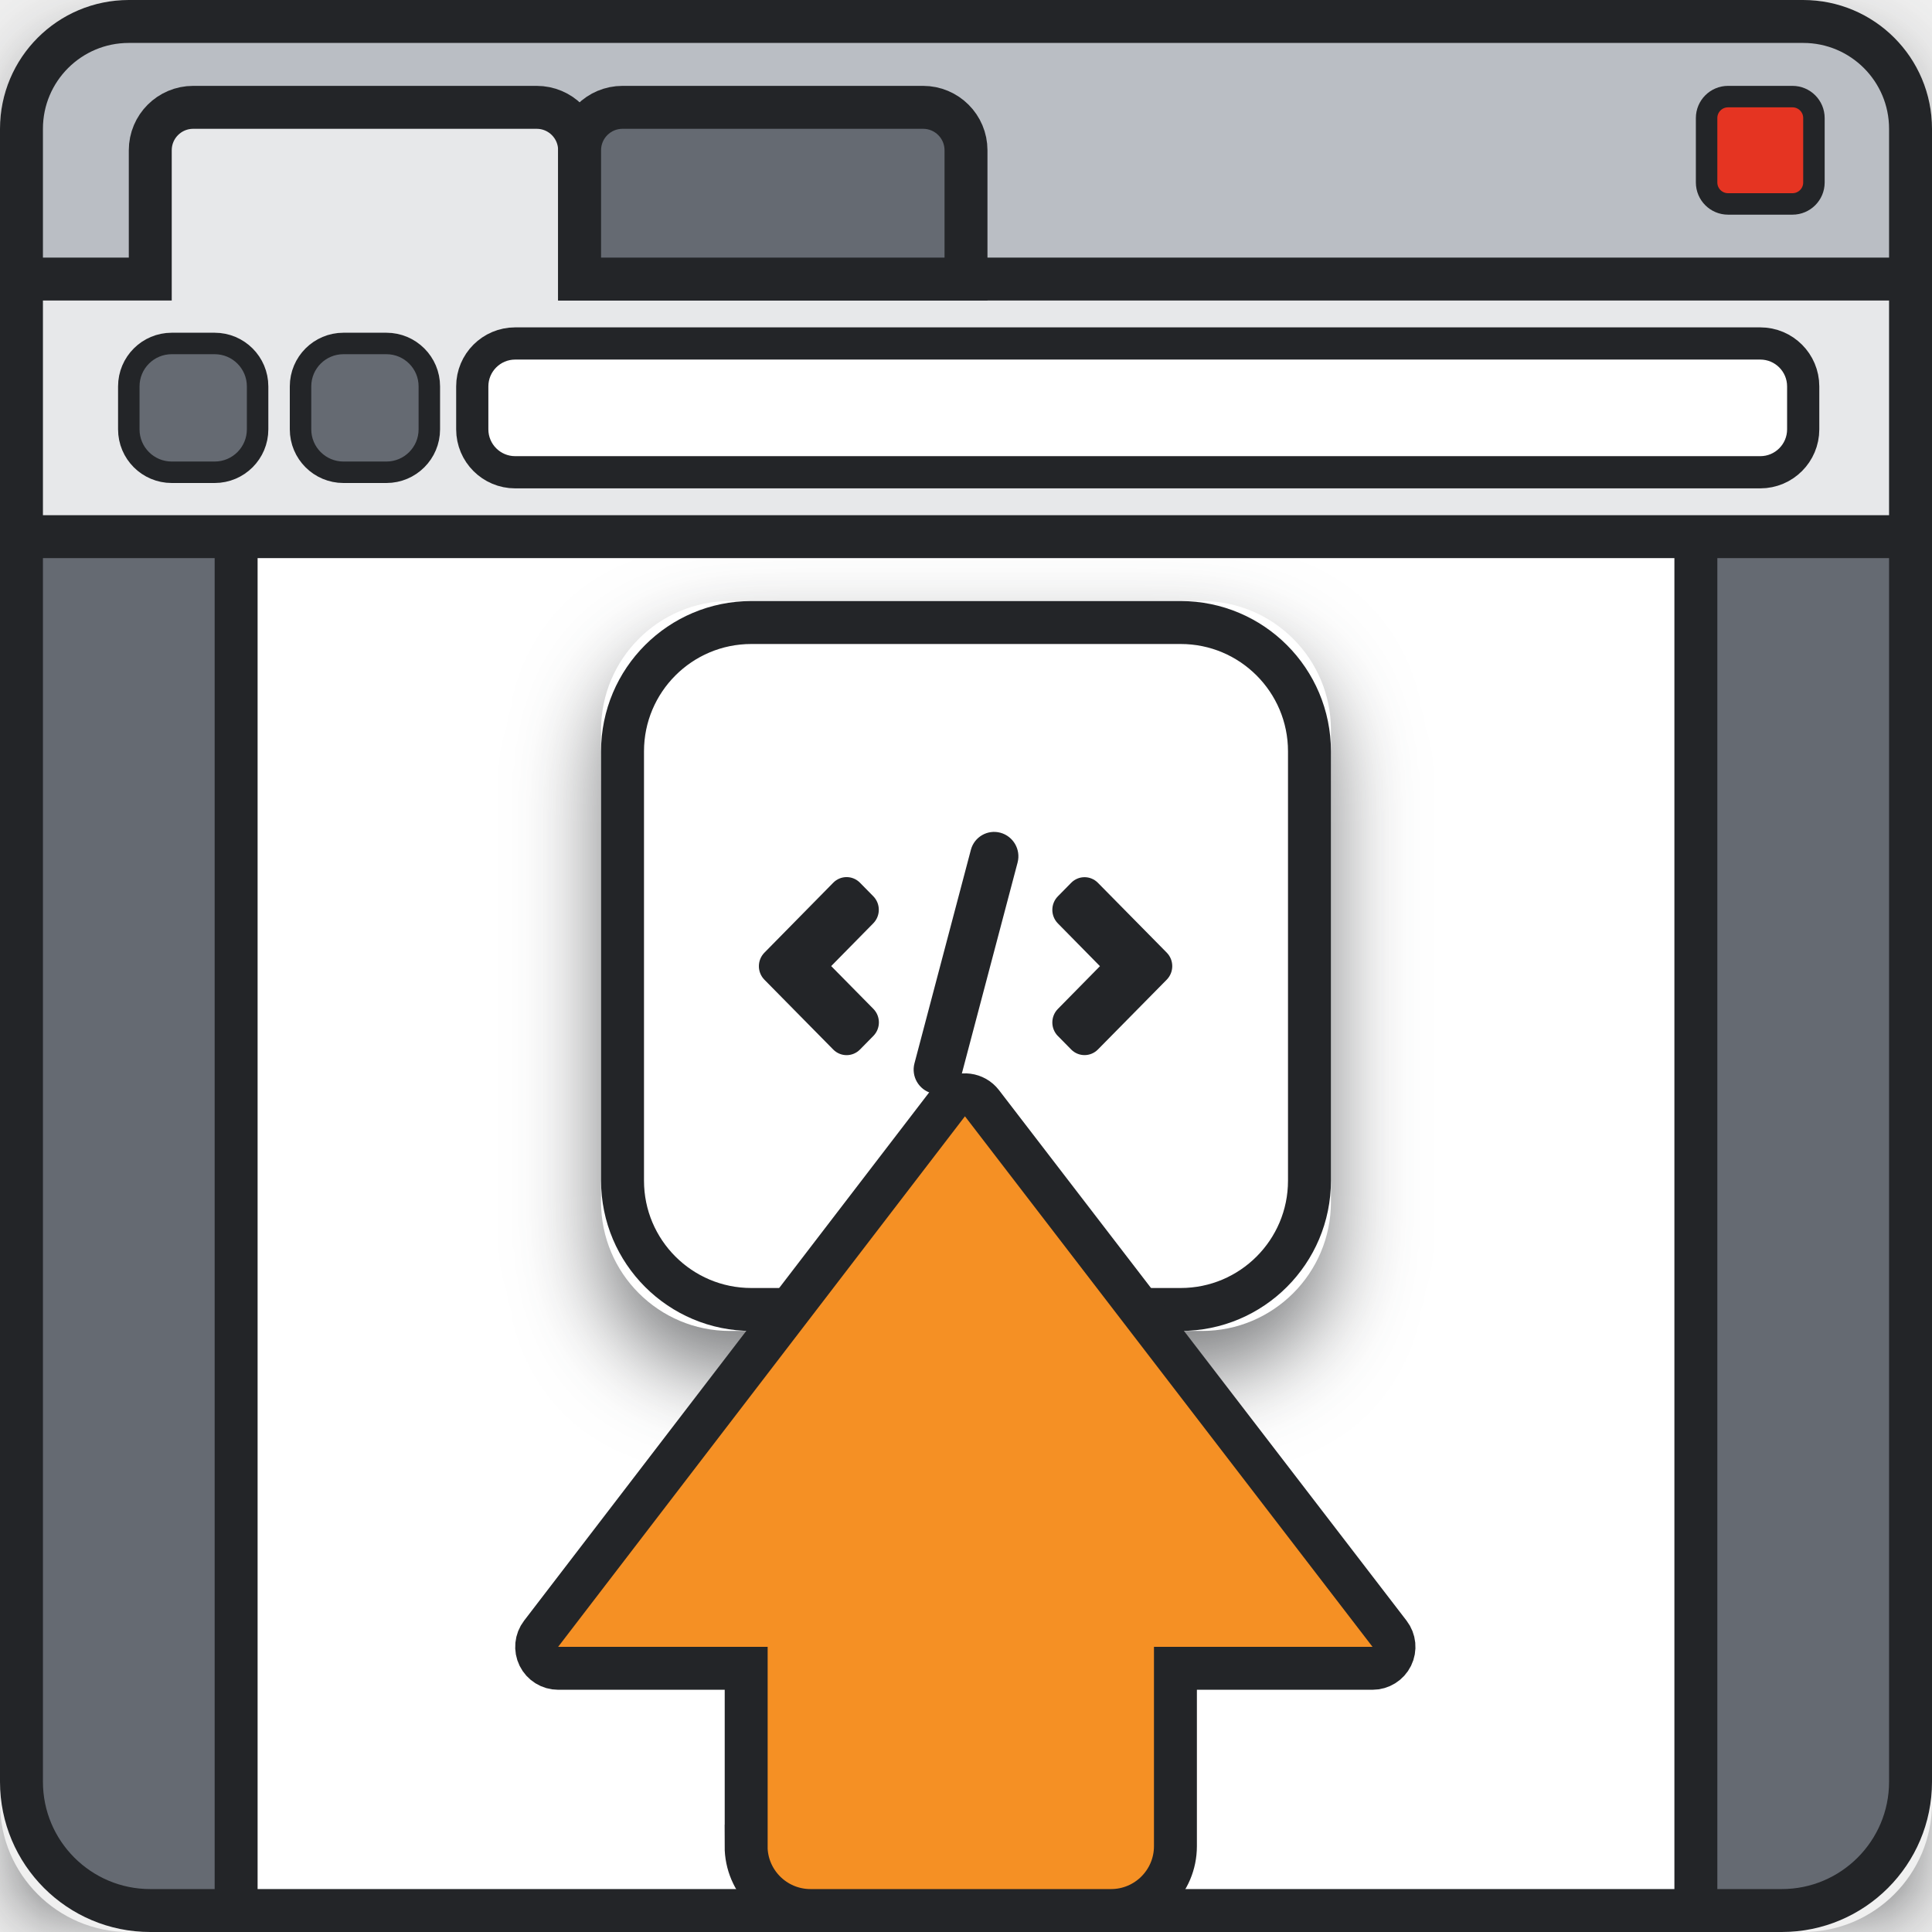
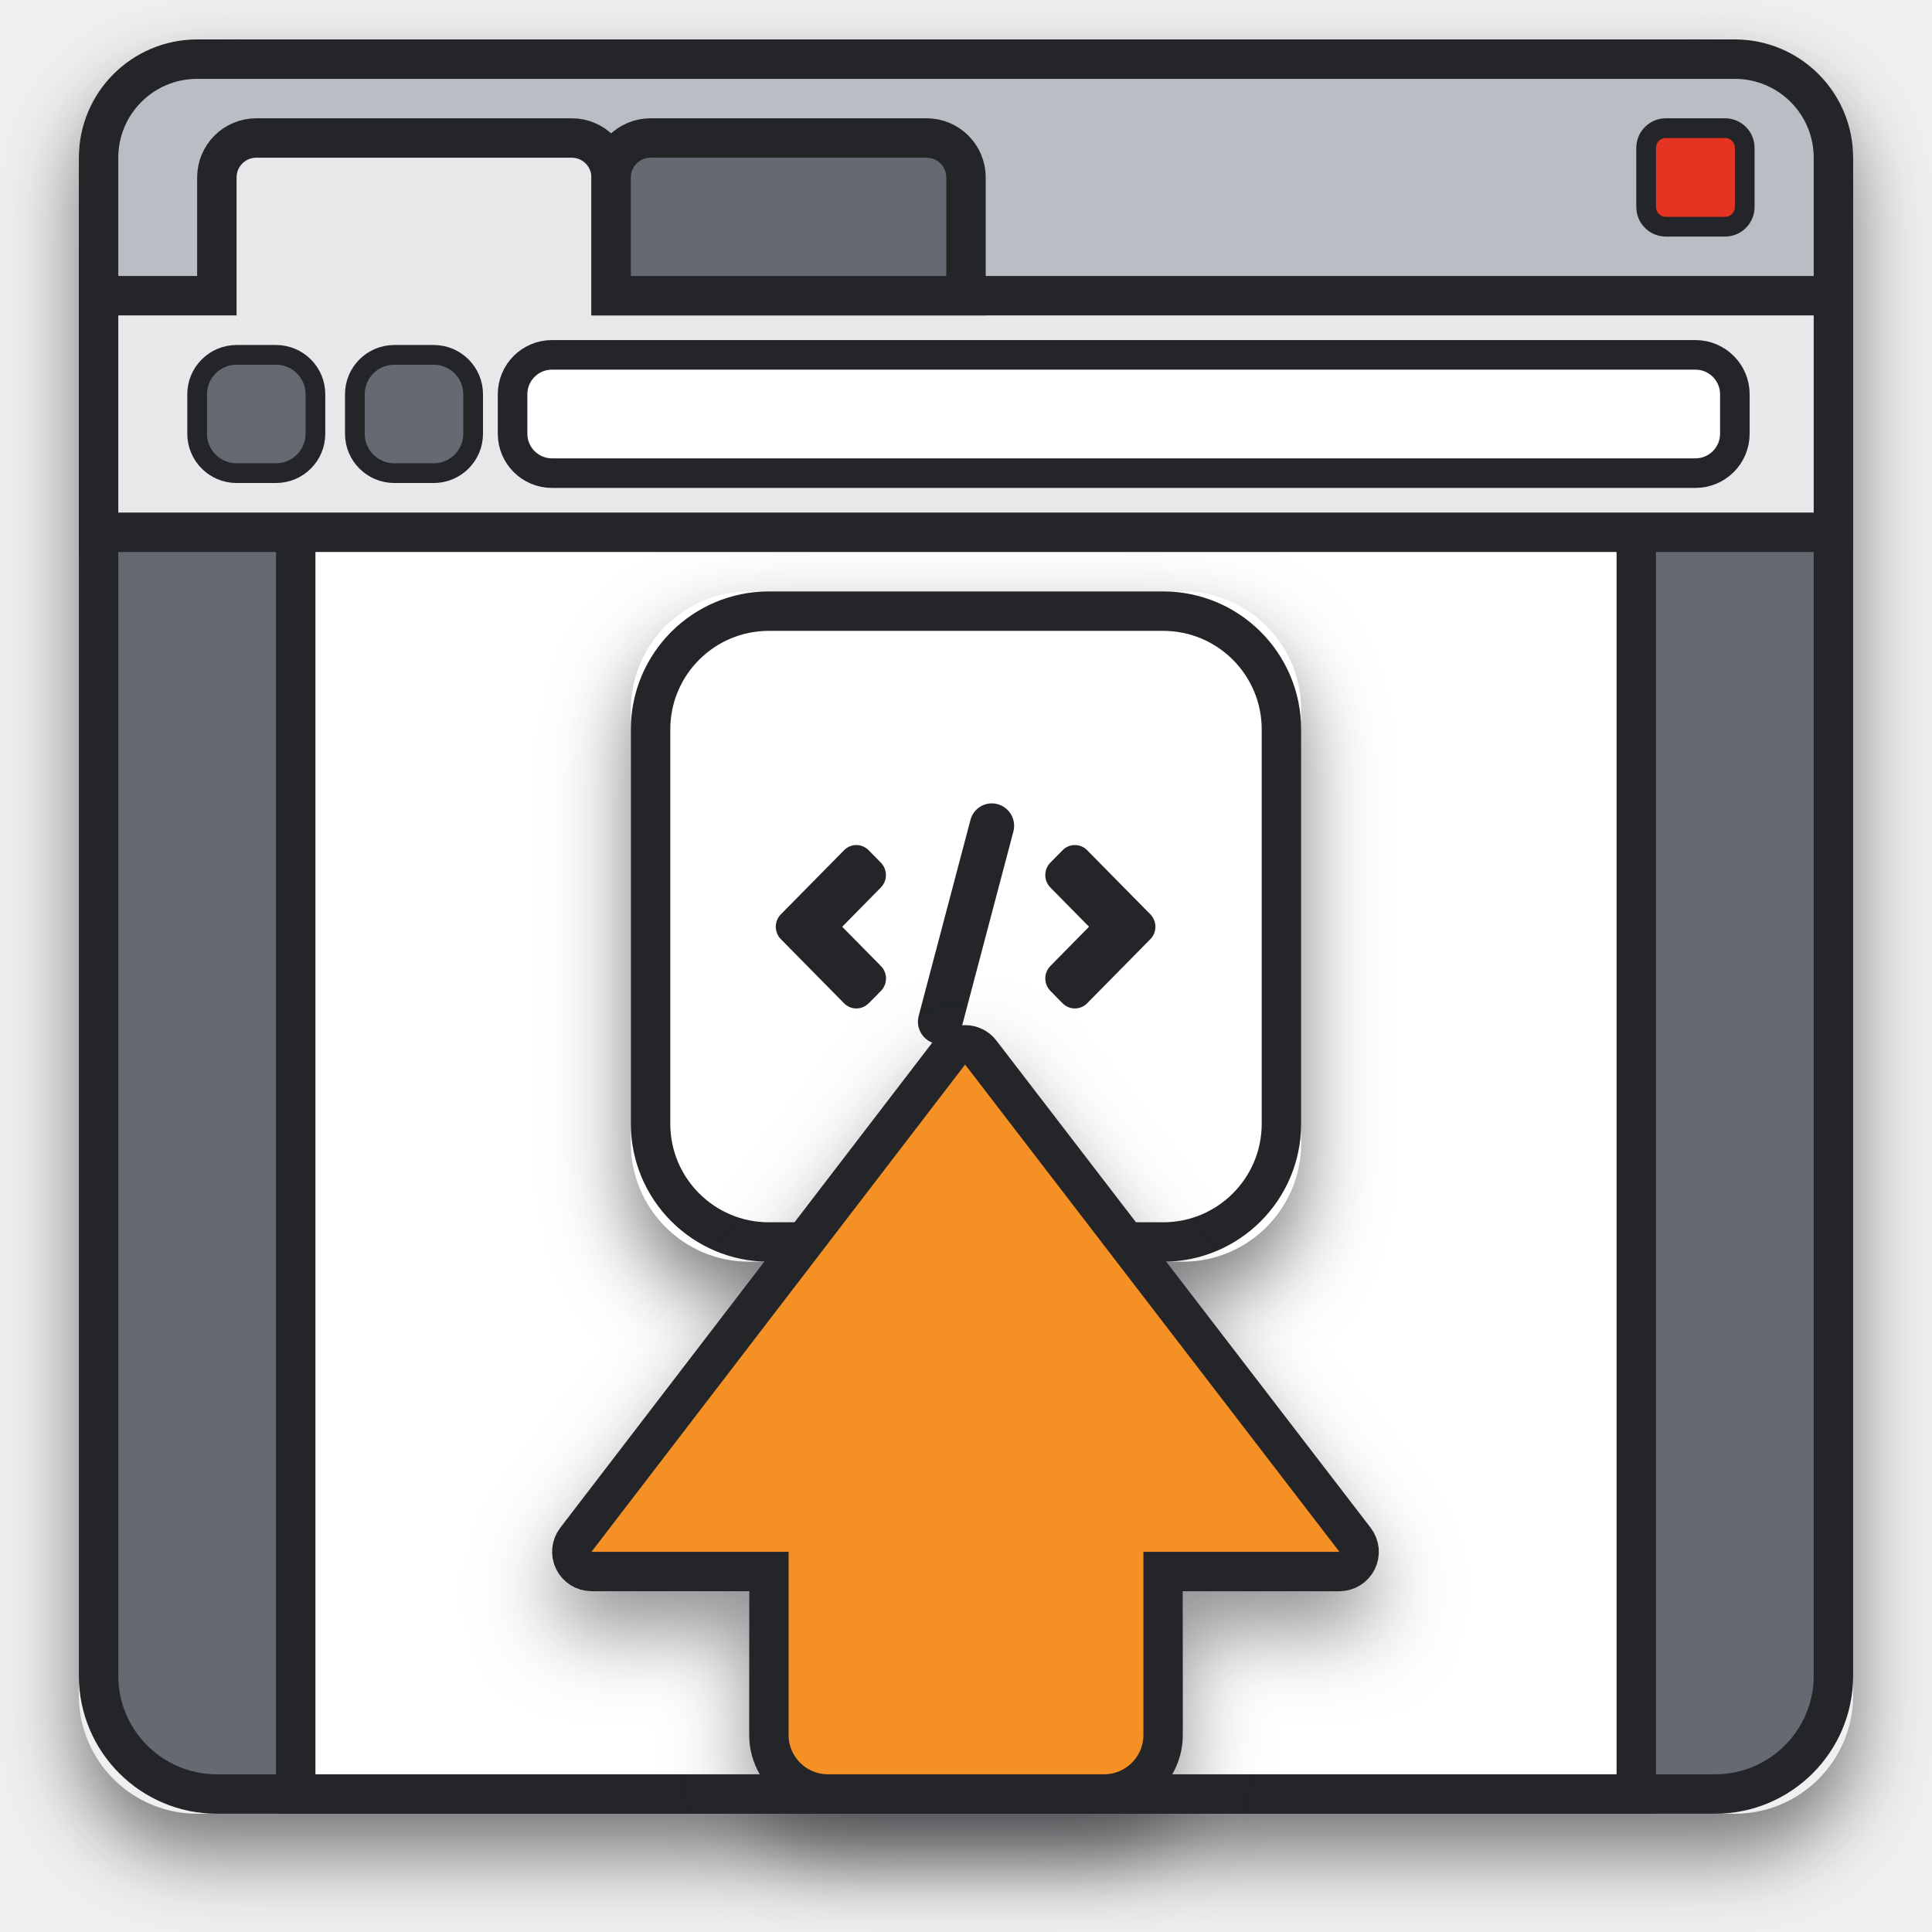
- <svg xmlns="http://www.w3.org/2000/svg" xmlns:xlink="http://www.w3.org/1999/xlink" width="45" height="45">
+ <svg xmlns="http://www.w3.org/2000/svg" xmlns:xlink="http://www.w3.org/1999/xlink" width="49" height="49">
  <defs>
    <rect id="A" width="45" height="45" rx="3" y="0" />
    <filter x="-7.8%" y="-5.6%" width="115.6%" height="115.6%" id="B">
      <feOffset dy="1" in="SourceAlpha" />
      <feGaussianBlur stdDeviation="1" />
      <feComposite in2="SourceAlpha" operator="out" />
      <feColorMatrix values="0 0 0 0 0.137 0 0 0 0 0.145 0 0 0 0 0.157 0 0 0 0.6 0" />
    </filter>
    <rect id="C" width="17" height="17" rx="3" y="0" />
    <filter x="-20.6%" y="-14.7%" width="141.2%" height="141.2%" id="D">
      <feOffset dy="1" in="SourceAlpha" />
      <feGaussianBlur stdDeviation="1" />
      <feComposite in2="SourceAlpha" operator="out" />
      <feColorMatrix values="0 0 0 0 0.137 0 0 0 0 0.145 0 0 0 0 0.157 0 0 0 0.6 0" />
    </filter>
+     <path d="M17 39.358h-4a1 1 0 0 1-.794-1.609l9.476-12.358a1 1 0 0 1 1.587-.001l9.493 12.358a1 1 0 0 1-.793 1.609H28V43a2 2 0 0 1-2 2h-7a2 2 0 0 1-2-2v-3.642z" id="E" />
+     <filter x="-16.7%" y="-12.3%" width="133.4%" height="134.8%" id="F">
+       <feOffset dy="1" in="SourceAlpha" />
+       <feGaussianBlur stdDeviation="1" />
+       <feComposite in2="SourceAlpha" operator="out" />
+       <feColorMatrix values="0 0 0 0 0.137 0 0 0 0 0.145 0 0 0 0 0.157 0 0 0 0.5 0" />
+     </filter>
  </defs>
-   <g fill="none">
+   <g transform="translate(2 1)" fill="none">
    <use filter="url(#B)" xlink:href="#A" fill="#000" />
    <g stroke="#232528">
      <rect x=".5" y=".5" width="44" height="44" rx="3" fill="#656A72" fill-rule="evenodd" />
      <path d="M5.5 11.5h34v33h-34z" fill="#fff" />
      <path d="M.5 7.5h44V3A2.5 2.5 0 0 0 42 .5H3A2.5 2.5 0 0 0 .5 3v4.5z" fill="#BABEC4" />
      <path d="M.5 6.5v6h44v-6h-31v-3a1 1 0 0 0-1-1h-8a1 1 0 0 0-1 1v3h-3z" fill="#E7E8EA" />
      <g transform="matrix(1 0 0 -1 0 17)">
        <g fill="#656A72" stroke-width=".5">
          <rect x="3" y="6" width="3" height="3" rx="1" />
          <rect x="7" y="6" width="3" height="3" rx="1" />
        </g>
        <rect x="11" y="6" width="31" height="3" rx="1" stroke-width=".75" fill="#fff" />
      </g>
      <path d="M13.5 6.5v-3a1 1 0 0 1 1-1h7a1 1 0 0 1 1 1v3h-9z" fill="#656A72" />
      <rect transform="matrix(1 0 0 -1 0 7)" x="39.75" y="2.25" width="2.5" height="2.5" rx=".5" stroke-width=".5" fill="#E53422" />
    </g>
    <g transform="translate(14 14)">
      <use filter="url(#D)" xlink:href="#C" fill="#000" />
      <rect x=".5" y=".5" width="16" height="16" rx="3" stroke="#232528" fill="#fff" fill-rule="evenodd" />
-       <path d="M6.03 10.446c-.172.174-.45.174-.622 0L3.805 8.82a.45.45 0 0 1 0-.631L5.408 6.56c.172-.174.45-.174.622 0l.31.315a.45.45 0 0 1 0 .631l-.98.996.982.996a.45.45 0 0 1 0 .631l-.31.315zm4.61-.315a.45.45 0 0 1 0-.631l.98-.996-.98-.996a.45.45 0 0 1 0-.631l.31-.315c.172-.174.45-.174.622 0l1.603 1.626a.45.45 0 0 1 0 .631l-1.603 1.626c-.172.174-.45.174-.622 0l-.31-.315zM9.302 5.396a.57.57 0 0 1 .4.693l-1.315 4.977a.56.56 0 0 1-.684.398.57.57 0 0 1-.404-.694l1.315-4.977a.56.56 0 0 1 .684-.398z" fill="#232528" />
+       <path d="M6.03 10.446c-.172.174-.45.174-.622 0L3.805 8.82a.45.45 0 0 1 0-.631l1.603-1.626c.172-.174.45-.174.622 0l.31.315a.45.45 0 0 1 0 .631l-.98.996.982.996a.45.45 0 0 1 0 .631l-.31.315zm4.61-.315a.45.45 0 0 1 0-.631l.98-.996-.98-.995a.45.45 0 0 1 0-.631l.31-.315c.172-.174.45-.174.622 0l1.603 1.626a.45.45 0 0 1 0 .631l-1.603 1.626c-.172.174-.45.174-.622 0l-.31-.315zM9.302 5.396c.3.082.48.39.4.692l-1.315 4.977a.56.56 0 0 1-.684.398.57.57 0 0 1-.404-.693l1.315-4.978a.56.56 0 0 1 .684-.398z" fill="#232528" />
    </g>
-     <path d="M17.38 43v-4.142H13a.5.5 0 0 1-.397-.804l9.476-12.358a.51.51 0 0 1 .092-.092.5.5 0 0 1 .701.092l9.493 12.357a.5.5 0 0 1-.397.805h-4.59V43a1.5 1.5 0 0 1-1.5 1.5h-7a1.5 1.5 0 0 1-1.5-1.5z" stroke="#232528" fill="#F59024" fill-rule="nonzero" />
+     <use filter="url(#F)" xlink:href="#E" fill="#000" />
+     <path d="M13 38.858h4.5V43a1.5 1.5 0 0 0 1.5 1.5h7a1.5 1.5 0 0 0 1.5-1.5v-4.142h4.47a.5.5 0 0 0 .397-.805l-9.493-12.358a.5.5 0 0 0-.793 0l-9.476 12.358a.5.5 0 0 0 .397.804z" stroke="#232528" fill="#F59024" fill-rule="evenodd" />
  </g>
</svg>
